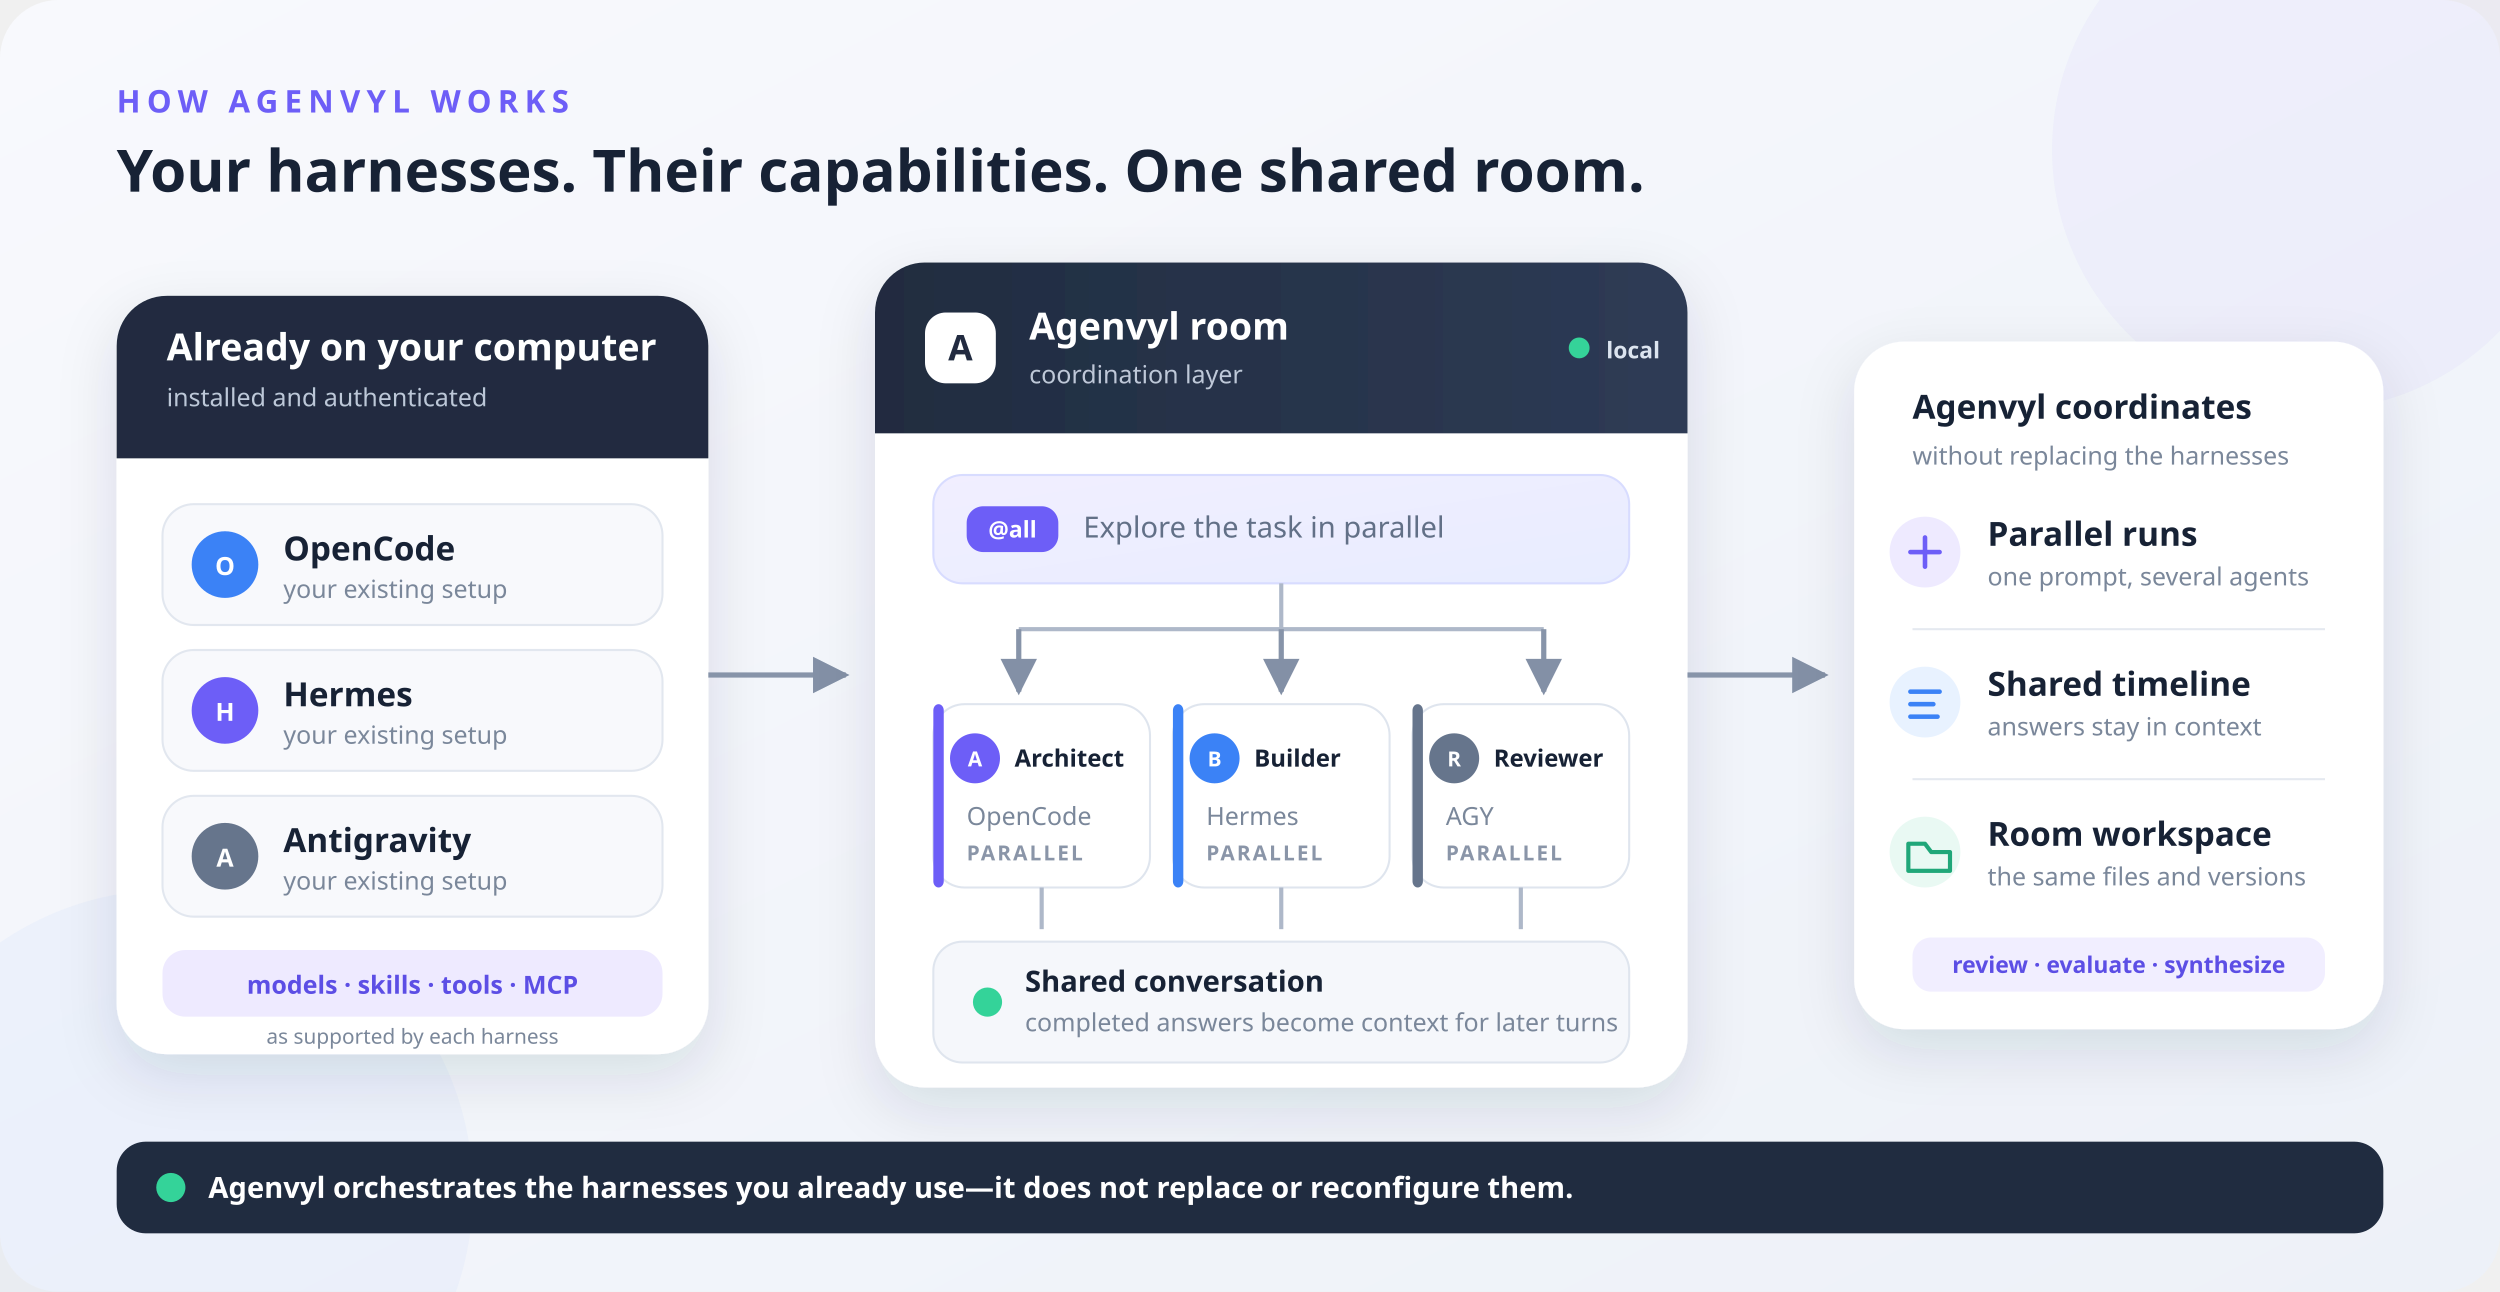
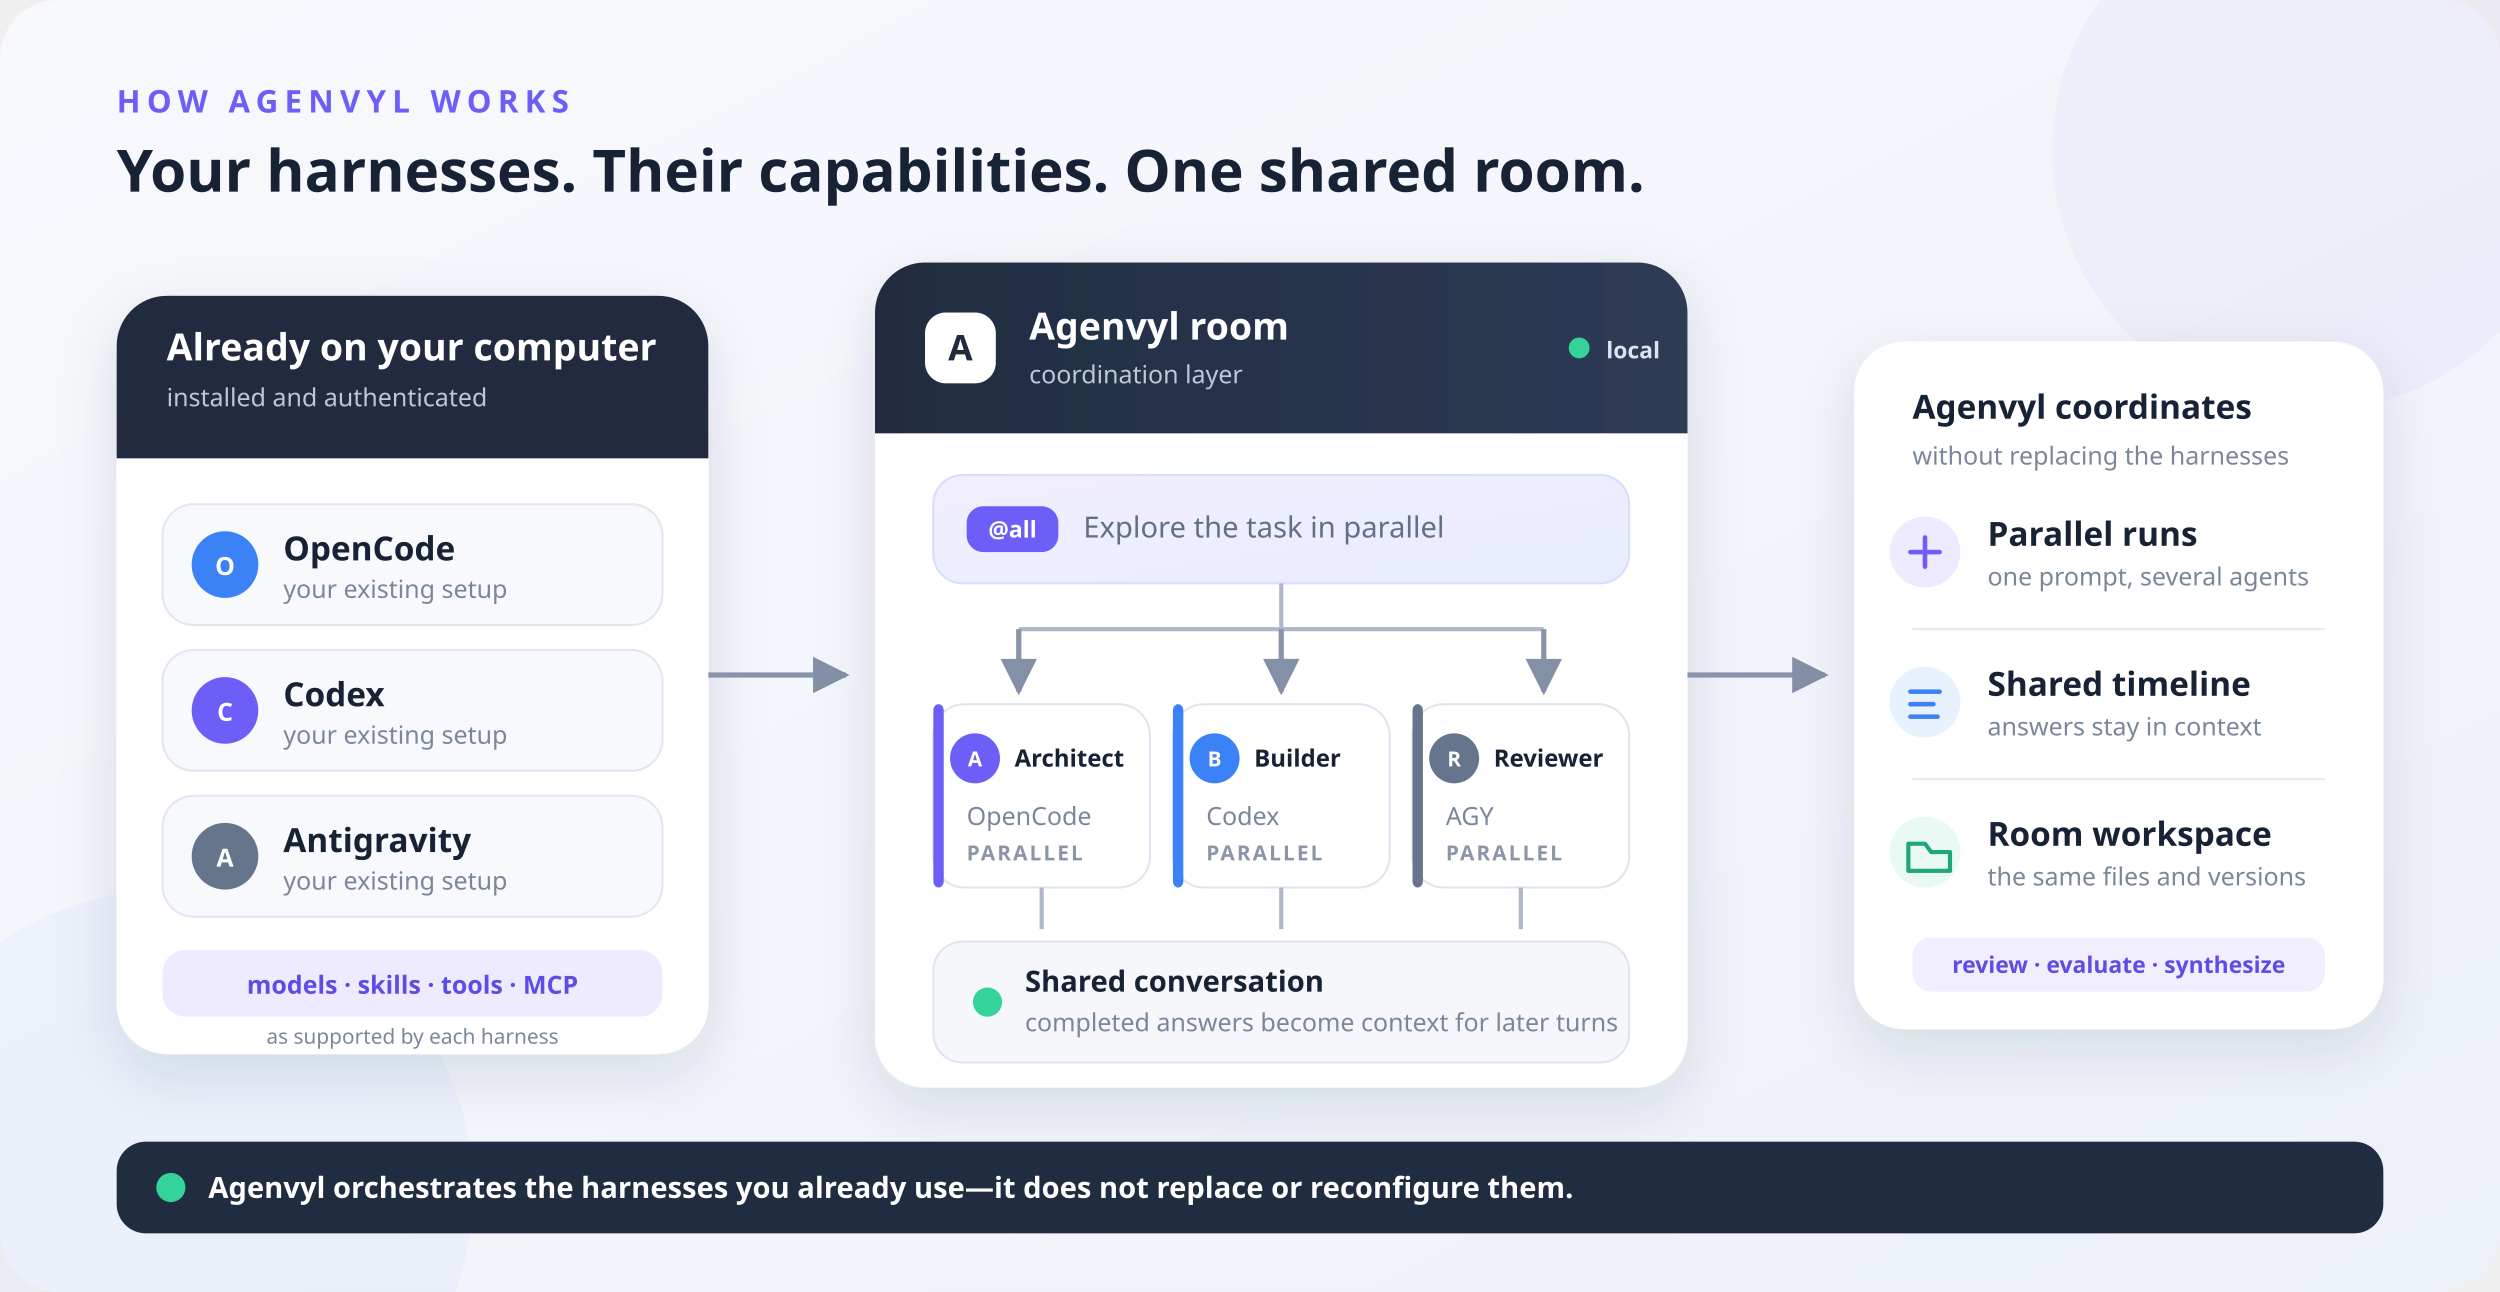
<svg xmlns="http://www.w3.org/2000/svg" width="1200" height="620" viewBox="0 0 1200 620" role="img" aria-labelledby="title desc">
  <defs>
    <linearGradient id="background" x1="0" y1="0" x2="1" y2="1">
      <stop offset="0" stop-color="#f8f9fd" />
      <stop offset="1" stop-color="#edf1f8" />
    </linearGradient>
    <linearGradient id="roomHeader" x1="0" y1="0" x2="1" y2="0">
      <stop offset="0" stop-color="#202c40" />
      <stop offset="1" stop-color="#2e3b55" />
    </linearGradient>
    <linearGradient id="message" x1="0" y1="0" x2="1" y2="1">
      <stop offset="0" stop-color="#f1eeff" />
      <stop offset="1" stop-color="#e8edff" />
    </linearGradient>
    <filter id="shadow" x="-20%" y="-20%" width="140%" height="160%">
      <feDropShadow dx="0" dy="10" stdDeviation="14" flood-color="#26344d" flood-opacity="0.12" />
    </filter>
    <marker id="arrow" viewBox="0 0 10 10" refX="9" refY="5" markerWidth="7" markerHeight="7" orient="auto-start-reverse">
      <path d="M0 0 10 5 0 10Z" fill="#8390a6" />
    </marker>
    <style>
      .eyebrow { font: 700 15px 'Segoe UI', sans-serif; letter-spacing: 3px; fill: #6d5ef7; }
      .heading { font: 700 28px 'Segoe UI', sans-serif; fill: #172235; }
      .label { font: 700 16px 'Segoe UI', sans-serif; fill: #172235; }
      .body { font: 400 14px 'Segoe UI', sans-serif; fill: #627087; }
      .small { font: 400 12px 'Segoe UI', sans-serif; fill: #7a879a; }
      .tiny { font: 700 10px 'Segoe UI', sans-serif; letter-spacing: 1px; fill: #8a95a8; }
      .line { fill: none; stroke: #8794a9; stroke-width: 2.5; marker-end: url(#arrow); }
      .branch { fill: none; stroke: #aeb8c9; stroke-width: 2; }
    </style>
  </defs>
  <rect width="1200" height="620" rx="28" fill="url(#background)" />
  <circle cx="1110" cy="72" r="125" fill="#6d5ef7" opacity="0.045" />
  <circle cx="82" cy="572" r="145" fill="#3b82f6" opacity="0.04" />
  <text x="56" y="54" class="eyebrow">HOW AGENVYL WORKS</text>
  <text x="56" y="92" class="heading">Your harnesses. Their capabilities. One shared room.</text>
  <g filter="url(#shadow)">
    <rect x="56" y="142" width="284" height="364" rx="24" fill="#ffffff" />
    <path d="M80 142h236a24 24 0 0 1 24 24v54H56v-54a24 24 0 0 1 24-24z" fill="#202c40" />
    <text x="80" y="173" style="font: 700 18px 'Segoe UI', sans-serif; fill: #ffffff;">Already on your computer</text>
    <text x="80" y="195" style="font: 400 12px 'Segoe UI', sans-serif; fill: #bdc7d8;">installed and authenticated</text>
  </g>
  <g>
    <rect x="78" y="242" width="240" height="58" rx="15" fill="#f8f9fc" stroke="#e2e7ef" />
    <circle cx="108" cy="271" r="16" fill="#3b82f6" />
    <text x="108" y="276" text-anchor="middle" style="font: 800 12px 'Segoe UI', sans-serif; fill: #ffffff;">O</text>
    <text x="136" y="269" class="label">OpenCode</text>
    <text x="136" y="287" class="small">your existing setup</text>
  </g>
  <g>
    <rect x="78" y="312" width="240" height="58" rx="15" fill="#f8f9fc" stroke="#e2e7ef" />
    <circle cx="108" cy="341" r="16" fill="#6d5ef7" />
-     <text x="108" y="346" text-anchor="middle" style="font: 800 12px 'Segoe UI', sans-serif; fill: #ffffff;">H</text>
-     <text x="136" y="339" class="label">Hermes</text>
+     <text x="108" y="346" text-anchor="middle" style="font: 800 12px 'Segoe UI', sans-serif; fill: #ffffff;">C</text>
+     <text x="136" y="339" class="label">Codex</text>
    <text x="136" y="357" class="small">your existing setup</text>
  </g>
  <g>
    <rect x="78" y="382" width="240" height="58" rx="15" fill="#f8f9fc" stroke="#e2e7ef" />
    <circle cx="108" cy="411" r="16" fill="#66758c" />
    <text x="108" y="416" text-anchor="middle" style="font: 800 12px 'Segoe UI', sans-serif; fill: #ffffff;">A</text>
    <text x="136" y="409" class="label">Antigravity</text>
    <text x="136" y="427" class="small">your existing setup</text>
  </g>
  <rect x="78" y="456" width="240" height="32" rx="11" fill="#eeeaff" />
  <text x="198" y="477" text-anchor="middle" style="font: 700 12px 'Segoe UI', sans-serif; fill: #5c4ee5;">models · skills · tools · MCP</text>
  <text x="198" y="501" text-anchor="middle" style="font: 400 10px 'Segoe UI', sans-serif; fill: #7a879a;">as supported by each harness</text>
  <path d="M340 324H406" class="line" />
  <g filter="url(#shadow)">
    <rect x="420" y="126" width="390" height="396" rx="24" fill="#ffffff" />
    <path d="M444 126h342a24 24 0 0 1 24 24v58H420v-58a24 24 0 0 1 24-24z" fill="url(#roomHeader)" />
    <rect x="444" y="150" width="34" height="34" rx="10" fill="#ffffff" />
    <text x="461" y="173" text-anchor="middle" style="font: 800 17px 'Segoe UI', sans-serif; fill: #202c40;">A</text>
    <text x="494" y="163" style="font: 700 18px 'Segoe UI', sans-serif; fill: #ffffff;">Agenvyl room</text>
    <text x="494" y="184" style="font: 400 12px 'Segoe UI', sans-serif; fill: #bec8d8;">coordination layer</text>
    <circle cx="758" cy="167" r="5" fill="#34d399" />
    <text x="771" y="172" style="font: 600 11px 'Segoe UI', sans-serif; fill: #dce4ef;">local</text>
  </g>
  <rect x="448" y="228" width="334" height="52" rx="14" fill="url(#message)" stroke="#d8dcff" />
  <rect x="464" y="243" width="44" height="22" rx="8" fill="#6d5ef7" />
  <text x="486" y="258" text-anchor="middle" style="font: 700 11px 'Segoe UI', sans-serif; fill: #ffffff;">@all</text>
  <text x="520" y="258" class="body">Explore the task in parallel</text>
  <path d="M615 280v22M489 302h252" class="branch" />
  <path d="M489 302v30" class="line" />
  <path d="M615 302v30" class="line" />
  <path d="M741 302v30" class="line" />
  <g>
    <rect x="448" y="338" width="104" height="88" rx="15" fill="#ffffff" stroke="#dfe5ee" />
    <rect x="448" y="338" width="5" height="88" rx="3" fill="#6d5ef7" />
    <circle cx="468" cy="364" r="12" fill="#6d5ef7" />
    <text x="468" y="364" text-anchor="middle" dominant-baseline="central" style="font: 800 10px 'Segoe UI', sans-serif; fill: #ffffff;">A</text>
    <text x="487" y="368" style="font: 700 11.5px 'Segoe UI', sans-serif; fill: #172235;">Architect</text>
    <text x="464" y="396" class="small">OpenCode</text>
    <text x="464" y="413" class="tiny">PARALLEL</text>
  </g>
  <g>
    <rect x="563" y="338" width="104" height="88" rx="15" fill="#ffffff" stroke="#dfe5ee" />
    <rect x="563" y="338" width="5" height="88" rx="3" fill="#3b82f6" />
    <circle cx="583" cy="364" r="12" fill="#3b82f6" />
    <text x="583" y="364" text-anchor="middle" dominant-baseline="central" style="font: 800 10px 'Segoe UI', sans-serif; fill: #ffffff;">B</text>
    <text x="602" y="368" style="font: 700 11.5px 'Segoe UI', sans-serif; fill: #172235;">Builder</text>
-     <text x="579" y="396" class="small">Hermes</text>
+     <text x="579" y="396" class="small">Codex</text>
    <text x="579" y="413" class="tiny">PARALLEL</text>
  </g>
  <g>
    <rect x="678" y="338" width="104" height="88" rx="15" fill="#ffffff" stroke="#dfe5ee" />
    <rect x="678" y="338" width="5" height="88" rx="3" fill="#66758c" />
    <circle cx="698" cy="364" r="12" fill="#66758c" />
    <text x="698" y="364" text-anchor="middle" dominant-baseline="central" style="font: 800 10px 'Segoe UI', sans-serif; fill: #ffffff;">R</text>
    <text x="717" y="368" style="font: 700 11.5px 'Segoe UI', sans-serif; fill: #172235;">Reviewer</text>
    <text x="694" y="396" class="small">AGY</text>
    <text x="694" y="413" class="tiny">PARALLEL</text>
  </g>
  <path d="M500 426v20M615 426v20M730 426v20" class="branch" />
  <rect x="448" y="452" width="334" height="58" rx="14" fill="#f5f7fb" stroke="#dfe5ee" />
  <circle cx="474" cy="481" r="7" fill="#34d399" />
  <text x="492" y="476" style="font: 700 14px 'Segoe UI', sans-serif; fill: #172235;">Shared conversation</text>
  <text x="492" y="495" class="small">completed answers become context for later turns</text>
  <path d="M810 324H876" class="line" />
  <g filter="url(#shadow)">
    <rect x="890" y="164" width="254" height="330" rx="24" fill="#ffffff" />
    <text x="918" y="201" class="label">Agenvyl coordinates</text>
    <text x="918" y="223" class="small">without replacing the harnesses</text>
  </g>
  <g>
    <circle cx="924" cy="265" r="17" fill="#eeeaff" />
    <path d="M917 265h14M924 258v14" stroke="#6d5ef7" stroke-width="2.2" stroke-linecap="round" />
    <text x="954" y="262" class="label">Parallel runs</text>
    <text x="954" y="281" class="small">one prompt, several agents</text>
  </g>
  <line x1="918" y1="302" x2="1116" y2="302" stroke="#e5e9f0" />
  <g>
    <circle cx="924" cy="337" r="17" fill="#e8f2ff" />
    <path d="M917 332h14M917 338h11M917 344h13" stroke="#3b82f6" stroke-width="2.2" stroke-linecap="round" />
    <text x="954" y="334" class="label">Shared timeline</text>
    <text x="954" y="353" class="small">answers stay in context</text>
  </g>
  <line x1="918" y1="374" x2="1116" y2="374" stroke="#e5e9f0" />
  <g>
    <circle cx="924" cy="409" r="17" fill="#e9f9f3" />
    <path d="M916 405h8l3 4h9v9h-20z" fill="none" stroke="#20a779" stroke-width="2" stroke-linejoin="round" />
    <text x="954" y="406" class="label">Room workspace</text>
    <text x="954" y="425" class="small">the same files and versions</text>
  </g>
  <rect x="918" y="450" width="198" height="26" rx="9" fill="#f1eeff" />
  <text x="1017" y="467" text-anchor="middle" style="font: 700 11px 'Segoe UI', sans-serif; fill: #5c4ee5;">review · evaluate · synthesize</text>
  <rect x="56" y="548" width="1088" height="44" rx="14" fill="#202c40" />
  <circle cx="82" cy="570" r="7" fill="#34d399" />
  <text x="100" y="575" style="font: 600 14px 'Segoe UI', sans-serif; fill: #ffffff;">Agenvyl orchestrates the harnesses you already use—it does not replace or reconfigure them.</text>
</svg>
